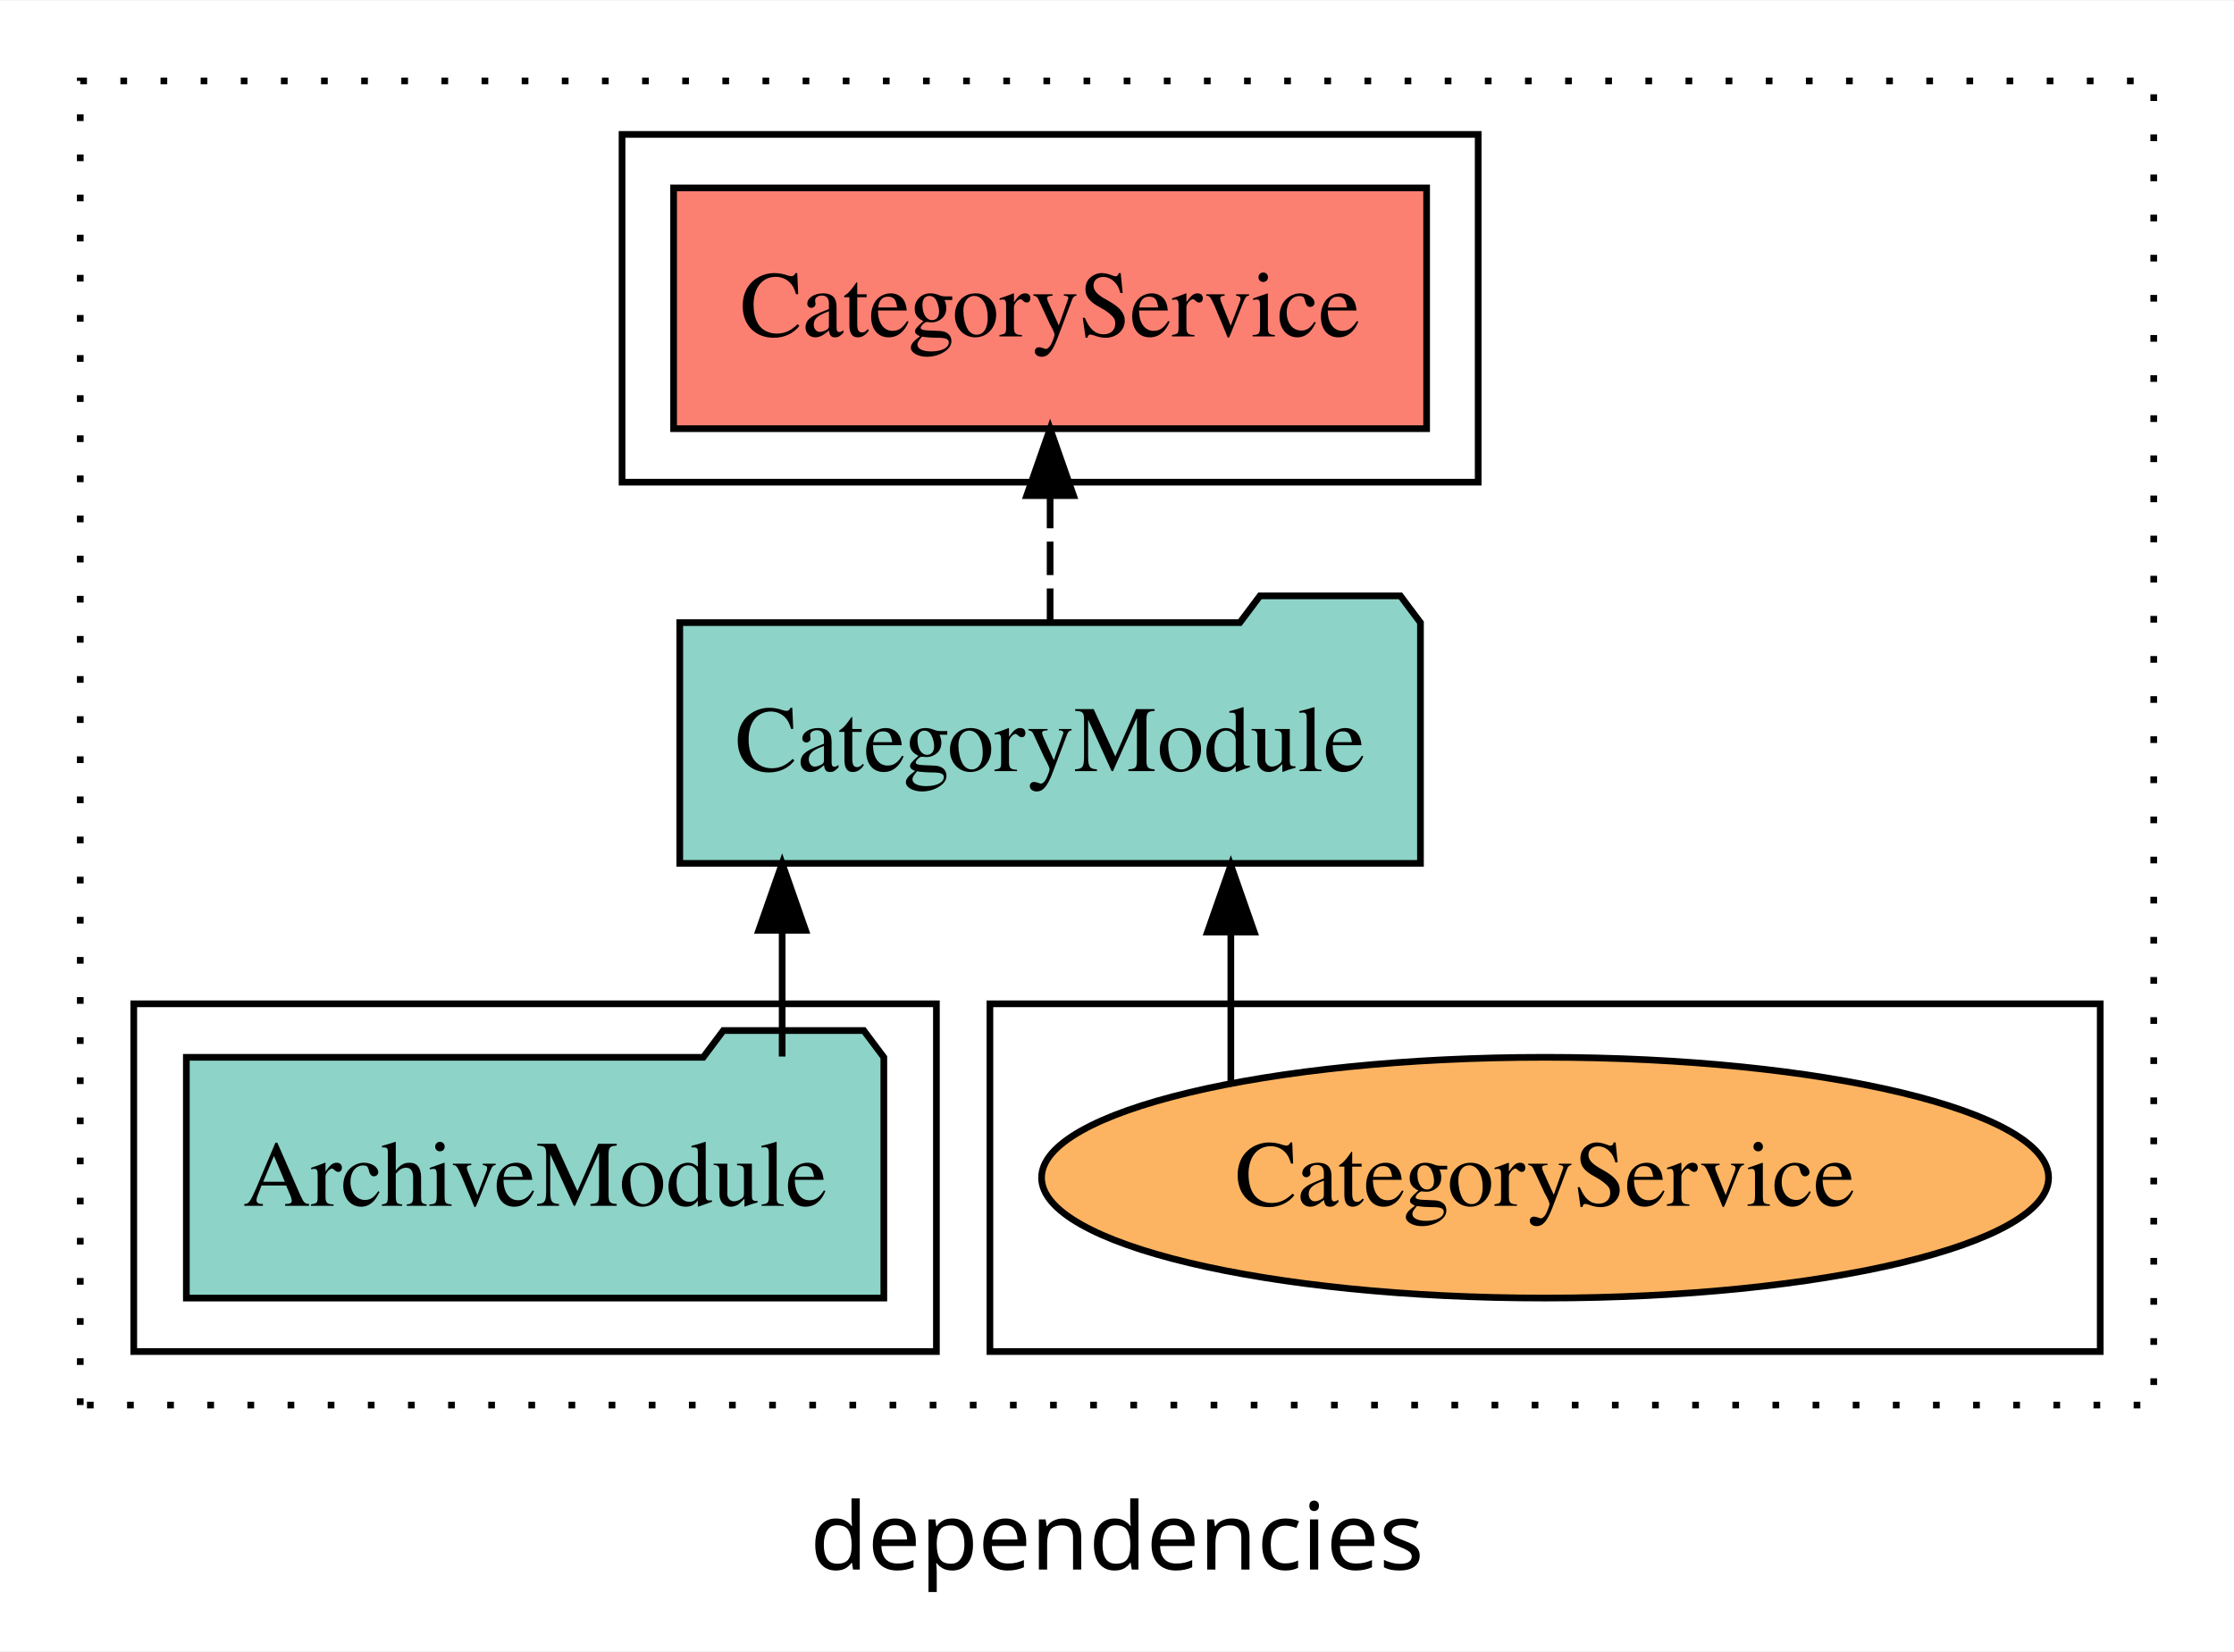
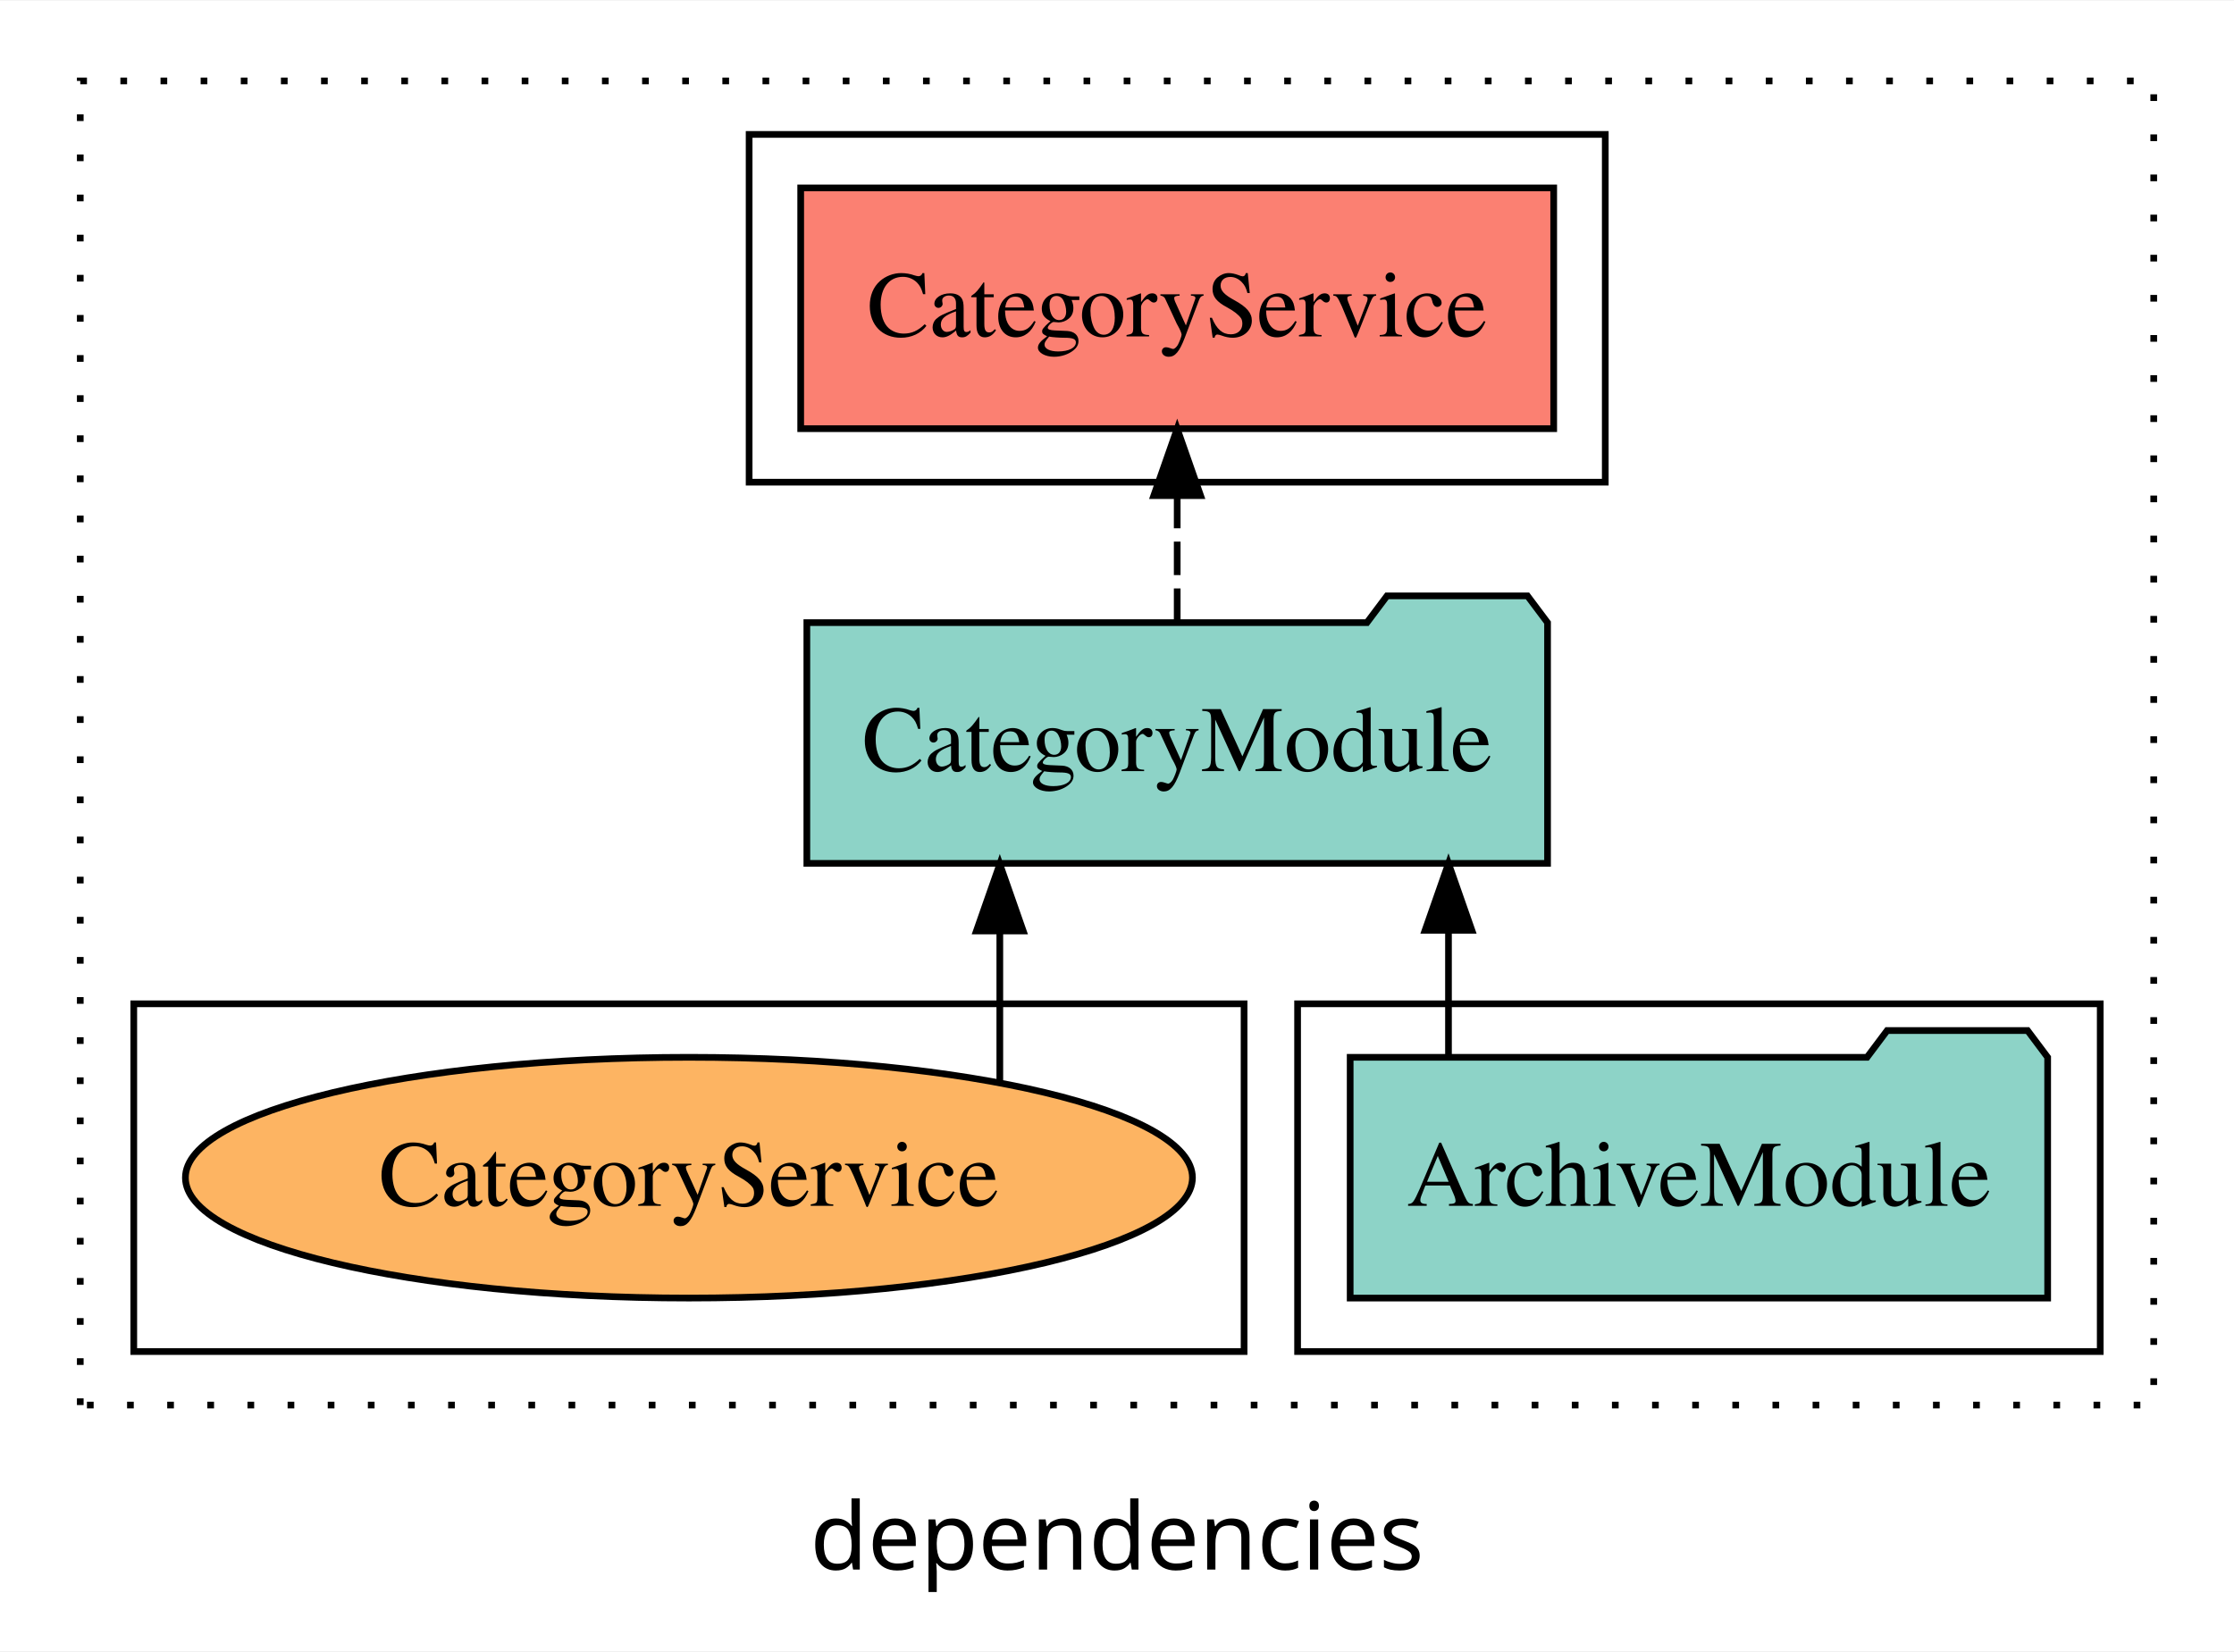
<svg xmlns="http://www.w3.org/2000/svg" width="334pt" height="247pt" viewBox="0.00 0.00 334.00 246.80">
  <g id="graph0" class="graph" transform="scale(1 1) rotate(0) translate(4 242.8)">
    <polygon fill="white" stroke="transparent" points="-4,4 -4,-242.8 330,-242.8 330,4 -4,4" />
    <text text-anchor="middle" x="163" y="-8.2" font-family="sans-serif" font-size="14.00">dependencies</text>
    <g id="clust1" class="cluster">
      <polygon fill="none" stroke="black" stroke-dasharray="1,5" points="8,-32.8 8,-230.8 318,-230.8 318,-32.8 8,-32.8" />
    </g>
    <g id="clust4" class="cluster">
-       <polygon fill="none" stroke="black" points="89,-170.8 89,-222.8 217,-222.8 217,-170.8 89,-170.8" />
+       <polygon fill="none" stroke="black" points="108,-170.8 108,-222.8 236,-222.8 236,-170.8 108,-170.8" />
+     </g>
+     <g id="clust3" class="cluster">
+       <polygon fill="none" stroke="black" points="190,-40.8 190,-92.8 310,-92.8 310,-40.8 190,-40.8" />
    </g>
    <g id="clust6" class="cluster">
-       <polygon fill="none" stroke="black" points="144,-40.8 144,-92.8 310,-92.8 310,-40.8 144,-40.8" />
-     </g>
-     <g id="clust3" class="cluster">
-       <polygon fill="none" stroke="black" points="16,-40.8 16,-92.8 136,-92.8 136,-40.8 16,-40.8" />
+       <polygon fill="none" stroke="black" points="16,-40.8 16,-92.8 182,-92.8 182,-40.8 16,-40.8" />
    </g>
    <g id="node1" class="node">
-       <polygon fill="#8dd3c7" stroke="black" points="128.14,-84.8 125.14,-88.8 104.14,-88.8 101.14,-84.8 23.86,-84.8 23.86,-48.8 128.14,-48.8 128.14,-84.8" />
-       <text text-anchor="middle" x="76" y="-62.6" font-family="Times,serif" font-size="14.00">ArchiveModule</text>
+       <polygon fill="#8dd3c7" stroke="black" points="302.14,-84.8 299.14,-88.8 278.14,-88.8 275.14,-84.8 197.86,-84.8 197.86,-48.8 302.14,-48.8 302.14,-84.8" />
+       <text text-anchor="middle" x="250" y="-62.6" font-family="Times,serif" font-size="14.00">ArchiveModule</text>
    </g>
    <g id="node2" class="node">
-       <polygon fill="#8dd3c7" stroke="black" points="208.37,-149.8 205.37,-153.8 184.37,-153.8 181.37,-149.8 97.63,-149.8 97.63,-113.8 208.37,-113.8 208.37,-149.8" />
-       <text text-anchor="middle" x="153" y="-127.6" font-family="Times,serif" font-size="14.00">CategoryModule</text>
+       <polygon fill="#8dd3c7" stroke="black" points="227.37,-149.8 224.37,-153.8 203.37,-153.8 200.37,-149.8 116.63,-149.8 116.63,-113.8 227.37,-113.8 227.37,-149.8" />
+       <text text-anchor="middle" x="172" y="-127.6" font-family="Times,serif" font-size="14.00">CategoryModule</text>
    </g>
    <g id="edge1" class="edge">
-       <path fill="none" stroke="black" d="M112.94,-84.91C112.94,-84.91 112.94,-103.79 112.94,-103.79" />
-       <polygon fill="black" stroke="black" points="109.44,-103.79 112.94,-113.79 116.44,-103.79 109.44,-103.79" />
+       <path fill="none" stroke="black" d="M212.56,-84.91C212.56,-84.91 212.56,-103.79 212.56,-103.79" />
+       <polygon fill="black" stroke="black" points="209.06,-103.79 212.56,-113.79 216.06,-103.79 209.06,-103.79" />
    </g>
    <g id="node3" class="node">
-       <polygon fill="#fb8072" stroke="black" points="209.29,-214.8 96.71,-214.8 96.71,-178.8 209.29,-178.8 209.29,-214.8" />
-       <text text-anchor="middle" x="153" y="-192.6" font-family="Times,serif" font-size="14.00">CategoryService </text>
+       <polygon fill="#fb8072" stroke="black" points="228.29,-214.8 115.71,-214.8 115.71,-178.8 228.29,-178.8 228.29,-214.8" />
+       <text text-anchor="middle" x="172" y="-192.6" font-family="Times,serif" font-size="14.00">CategoryService </text>
    </g>
    <g id="edge2" class="edge">
-       <path fill="none" stroke="black" stroke-dasharray="5,2" d="M153,-149.91C153,-149.91 153,-168.79 153,-168.79" />
-       <polygon fill="black" stroke="black" points="149.5,-168.79 153,-178.79 156.5,-168.79 149.5,-168.79" />
+       <path fill="none" stroke="black" stroke-dasharray="5,2" d="M172,-149.91C172,-149.91 172,-168.79 172,-168.79" />
+       <polygon fill="black" stroke="black" points="168.5,-168.79 172,-178.79 175.5,-168.79 168.5,-168.79" />
    </g>
    <g id="node4" class="node">
-       <ellipse fill="#fdb462" stroke="black" cx="227" cy="-66.8" rx="75.28" ry="18" />
-       <text text-anchor="middle" x="227" y="-62.6" font-family="Times,serif" font-size="14.00">CategoryService</text>
+       <ellipse fill="#fdb462" stroke="black" cx="99" cy="-66.8" rx="75.28" ry="18" />
+       <text text-anchor="middle" x="99" y="-62.6" font-family="Times,serif" font-size="14.00">CategoryService</text>
    </g>
    <g id="edge3" class="edge">
-       <path fill="none" stroke="black" d="M180.02,-80.9C180.02,-80.9 180.02,-103.52 180.02,-103.52" />
-       <polygon fill="black" stroke="black" points="176.52,-103.52 180.02,-113.52 183.52,-103.52 176.52,-103.52" />
+       <path fill="none" stroke="black" d="M145.48,-81.23C145.48,-81.23 145.48,-103.69 145.48,-103.69" />
+       <polygon fill="black" stroke="black" points="141.98,-103.69 145.48,-113.69 148.98,-103.69 141.98,-103.69" />
    </g>
  </g>
</svg>
